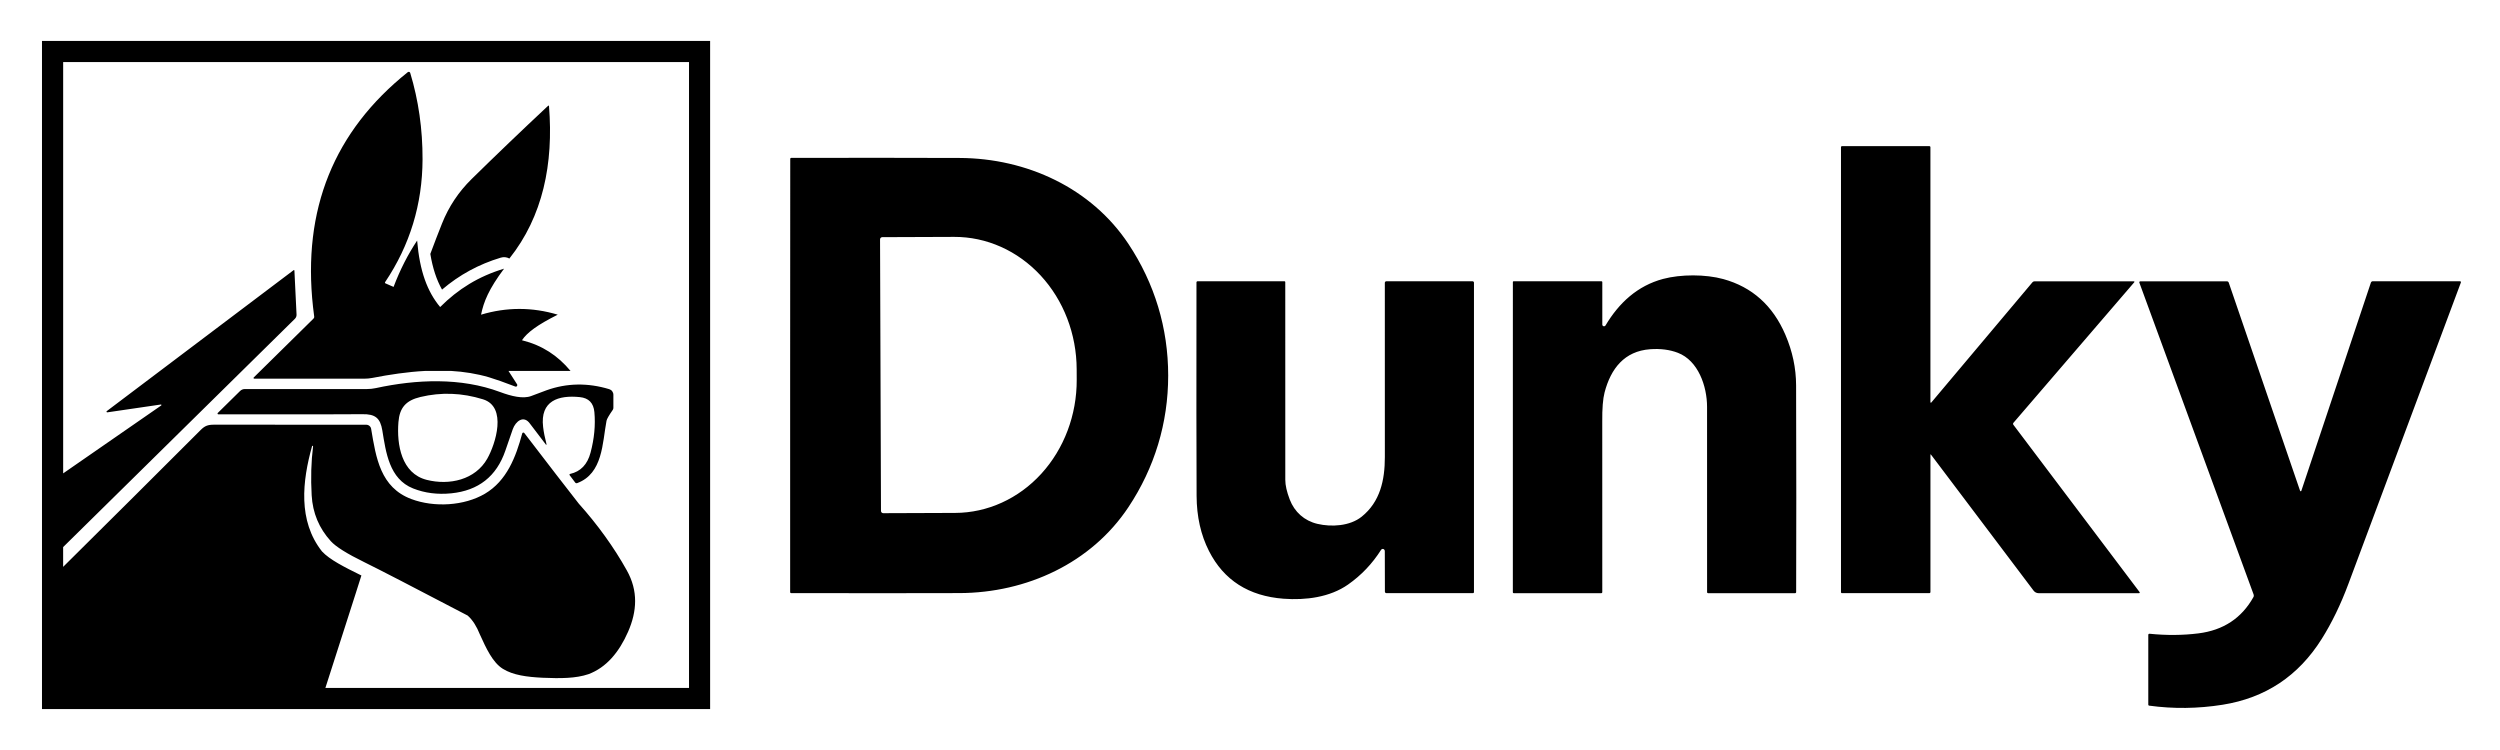
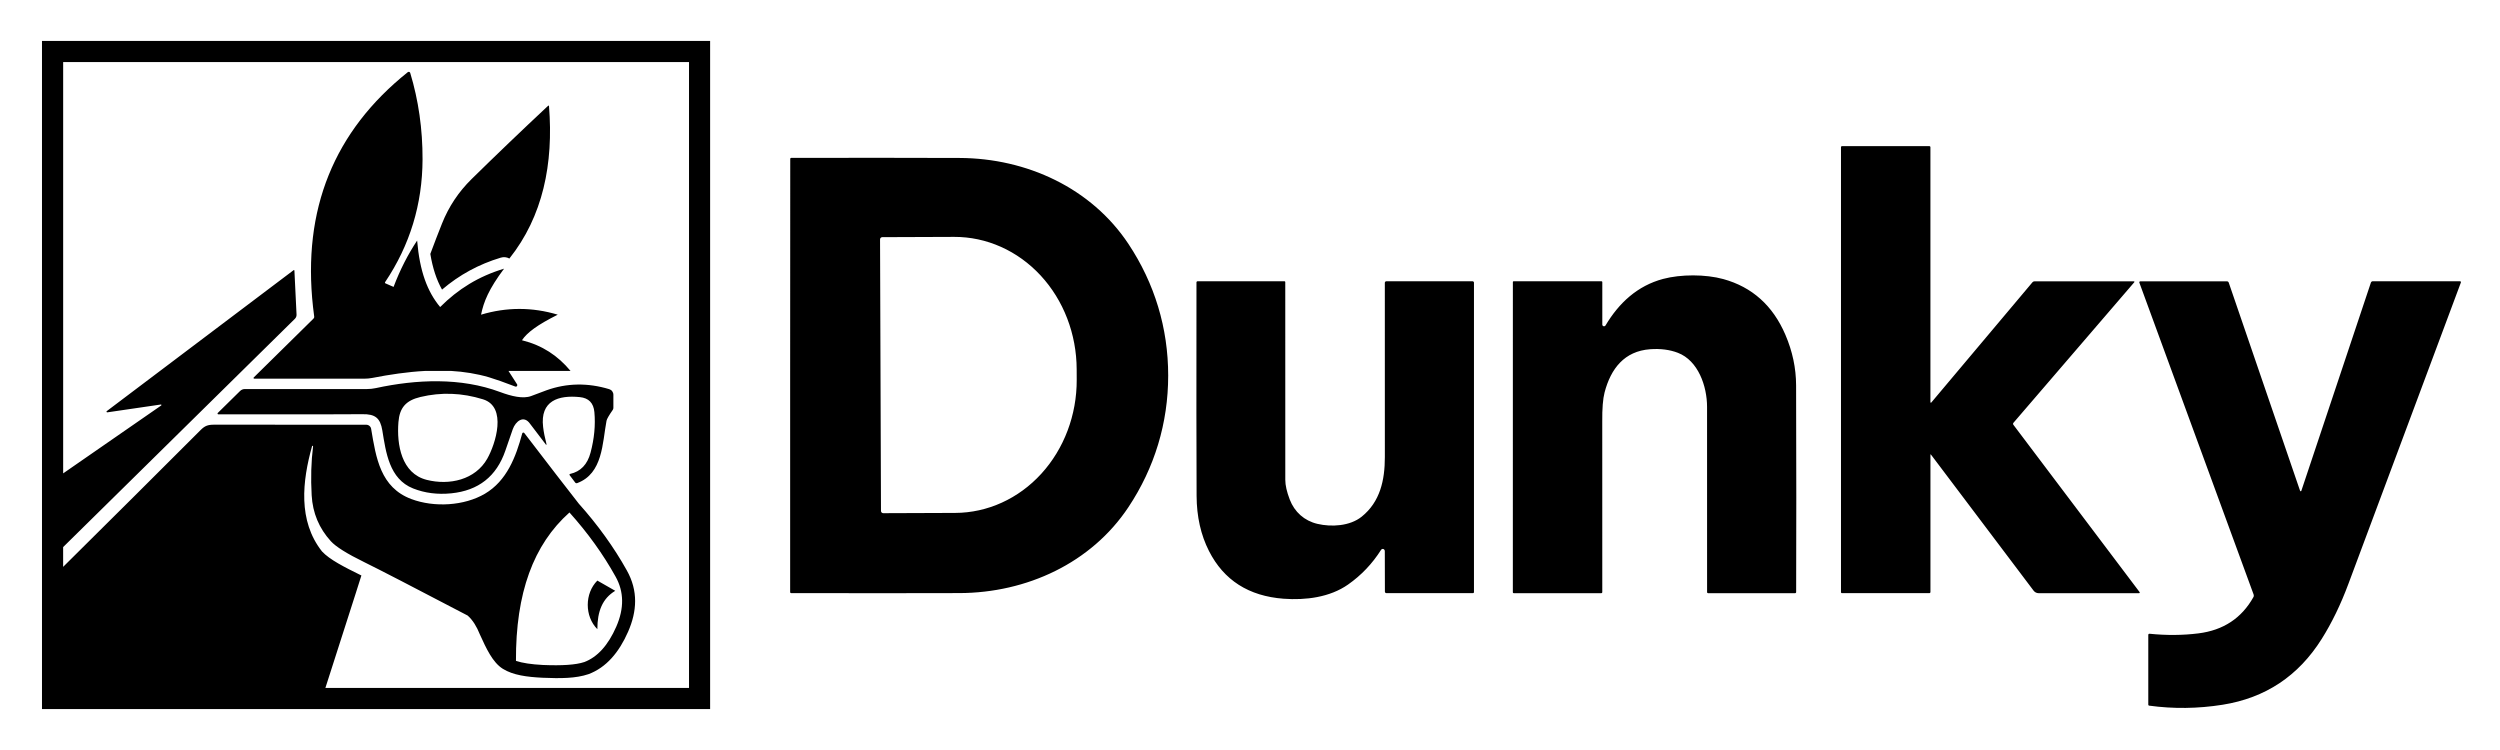
<svg xmlns="http://www.w3.org/2000/svg" viewBox="0 0 1020 306" width="1020" height="306">
-   <path d="m17.13 16.7h272.6v272.6h-272.6zm110.58 165.41c.01-.05 0-.1-.03-.14c-.03-.04-.06-.07-.11-.08c-.05-.01-.09-.01-.14.01c-.04.02-.08.05-.1.1c-3.97 14.22-5.85 30.49 4.06 43c3.13 3.34 8.87 6.26 16.06 9.8l-2.13 6.7v.01l-12.56 39.16h148.36v-255.35h-255.35v167.82l27.62-19.13h0l12.39-8.58c.04-.03.07-.06.08-.11c.01-.04.01-.09-.01-.14c-.02-.04-.05-.08-.09-.11c-.04-.03-.09-.04-.14-.03l-21.83 3.2c-.06.01-.13-.01-.19-.04c-.06-.03-.1-.08-.13-.14c-.03-.06-.03-.12-.01-.18c.02-.06.05-.11.11-.15l76.22-57.5c.03-.02.07-.04.1-.04c.04 0 .08 0 .11.02c.03.02.06.04.08.07c.02.03.03.07.04.11l.87 17.95c.02.32-.04.64-.15.94c-.12.3-.3.57-.53.8l-66.93 65.93l-27.62 27.2v8.07c19.48-19.29 38.16-37.89 56.06-55.79h0c1.74-1.75 2.95-2.22 5.57-2.22c22.75.03 43.43.04 62.03.02c.48 0 .95.17 1.32.48c.37.31.62.74.69 1.22c1.99 11.89 3.79 23.9 16.41 28.63c9.38 3.51 21.61 2.77 30.01-2.18c8.91-5.25 12.65-15.02 15.22-24.61c.03-.09.07-.16.14-.22c.07-.06.15-.1.23-.12c.09-.02.18-.01.26.02c.08.03.15.08.21.16c10.1 13.19 17.52 22.81 22.26 28.85c7.57 8.43 14.35 17.81 19.57 27.2c4.69 8.34 4.17 16.69.52 25.03c-3.65 8.34-8.87 14.6-16.17 17.31c-5.22 1.77-11.47 1.77-18.77 1.46c-6.26-.31-11.99-1.04-16.17-3.65c-4.17-2.61-6.78-8.34-9.39-14.08c-1.25-3.13-2.82-5.74-4.95-7.64c-22.24-11.64-36.3-18.9-42.17-21.78c-7.05-3.45-11.61-6.3-13.66-8.56c-4.8-5.27-7.41-11.51-7.82-18.72c-.4-7.04-.21-13.69.57-19.97zm348.91-28.87c0 19.36-5.55 37.61-16.21 53.66c-15.17 22.86-41.56 34.98-68.92 35.08c-18.27.06-41.19.06-68.74.01c-.1 0-.19-.04-.26-.11c-.07-.07-.11-.16-.11-.26c-.01-15.29-.01-44.77 0-88.42c.01-43.65.03-73.13.04-88.42c0-.1.04-.19.11-.26c.07-.07.16-.11.26-.11c27.55-.04 50.47-.03 68.74.04c27.36.11 53.74 12.25 68.9 35.11c10.65 16.06 16.2 34.31 16.19 53.68zm394.18-38.1l-49.32 57.37c-.09.11-.15.24-.15.39c-.01.14.04.29.12.4l51.51 68.28c.03.04.06.09.06.14c.01.05 0 .1-.03.15c-.02.05-.06.09-.1.11c-.05.03-.1.04-.15.04h-40.97c-.4 0-.8-.09-1.15-.27c-.36-.18-.67-.44-.91-.76l-41.91-55.56c-.01-.02-.03-.03-.05-.03c-.02-.01-.04-.01-.06 0c-.02.01-.04.02-.05.04c-.01.02-.02.04-.02.06v56.05c0 .12-.05.24-.14.33c-.09.09-.2.13-.33.13h-35.63c-.11 0-.21-.04-.28-.12c-.08-.07-.12-.18-.12-.28v-181.57c0-.11.04-.21.12-.29c.08-.08.18-.12.29-.12h35.7c.1 0 .2.04.27.11c.07.07.11.17.11.28v104.08c0 .04.02.08.04.12c.03.03.06.06.1.07c.04.01.08.02.12.01c.04-.01.08-.04.1-.07l41.27-49.06c.11-.13.24-.23.4-.3c.15-.07.32-.1.48-.1h40.48c.04 0 .09.01.13.03c.04.02.07.06.09.1c.02.04.03.09.02.13c-.01.04-.03.08-.05.12zm67.63 85.1c.02.06.05.11.1.14c.05.04.1.05.16.05c.06 0 .12-.02.16-.05c.05-.04.08-.09.1-.14l28.37-84.93c.06-.16.16-.31.3-.41c.14-.1.31-.15.48-.15h35.59c.06 0 .12.01.17.04c.06.03.1.07.14.12c.03.05.05.11.06.17c.01.06 0 .12-.02.18c-19.94 53.35-35.23 94.33-45.88 122.93c-3.13 8.41-6.77 15.92-10.92 22.52c-9.5 15.12-22.98 24.06-40.44 26.83c-10.08 1.6-20.07 1.72-29.97.36c-.09-.01-.18-.06-.24-.13c-.06-.07-.09-.16-.09-.25v-28.51c0-.06.01-.13.04-.18c.03-.06.06-.11.11-.15c.05-.04.1-.07.16-.09c.06-.02.12-.03.19-.02c6.91.7 13.56.65 19.94-.15c10.17-1.27 17.66-6.21 22.46-14.81c.09-.16.14-.33.15-.51c.01-.18-.01-.36-.07-.53l-46.62-127.25c-.02-.06-.03-.13-.02-.19c.01-.07.03-.13.07-.18c.04-.05.09-.1.14-.13c.06-.03.12-.05.19-.05h35.32c.17 0 .33.05.47.15c.14.1.24.24.3.4zm-321.18-85.17c0-.04.01-.08.02-.12c.02-.04.04-.07.07-.1c.03-.03.07-.05.1-.07c.04-.02.08-.02.12-.02h35.87c.08 0 .16.03.22.09c.06.06.09.14.09.23v17.34c0 .15.05.3.14.43c.09.12.22.21.37.25c.15.04.31.03.45-.02c.14-.06.27-.16.35-.29c5.48-9.21 13.03-16.19 23.48-18.99c7.25-1.93 17.29-1.94 24.58.06c11.77 3.25 20.22 10.82 25.33 22.73c2.89 6.73 4.35 13.61 4.37 20.66c.1 33.06.11 61.17.02 84.34c0 .11-.05.22-.13.3c-.08.08-.19.13-.3.13h-35.52c-.1 0-.2-.04-.28-.11c-.07-.07-.11-.17-.11-.28c.01-33.65 0-58.86-.01-75.61c0-8.5-3.63-18.89-11.89-22.07c-3.35-1.29-7.14-1.77-11.37-1.46c-10.44.78-16 7.86-18.56 17.65c-.67 2.57-.99 6.53-.94 11.87c.03 3.39.03 26.6.01 69.63c0 .1-.04.2-.11.27c-.07.07-.17.11-.27.11h-35.76c-.09 0-.18-.04-.25-.1c-.07-.07-.1-.15-.1-.25zm-93.2-.32c.04 0 .09.01.13.03c.04.02.08.04.11.07c.03.03.05.07.07.11c.02.04.03.08.03.13c-.01 22.94-.01 49.83.01 80.68c0 2.21.61 4.89 1.82 8.05c1.94 5.06 5.93 8.66 11.3 9.92c5.68 1.34 13.23.93 18.04-2.93c7.55-6.06 9.46-14.94 9.46-24.3c-.01-31.23-.01-54.94-.01-71.13c0-.16.07-.32.18-.44c.12-.12.27-.18.44-.18h35.18c.15 0 .3.06.4.17c.11.11.17.25.17.4v126.24c0 .12-.05.23-.13.31c-.08.08-.19.13-.31.13h-35.27c-.16 0-.32-.06-.44-.18c-.12-.11-.19-.27-.19-.43c-.02-.65-.03-6.11-.04-16.38q0-.44-.15-.69c-.07-.12-.17-.21-.29-.28c-.12-.07-.25-.1-.39-.1c-.14 0-.27.03-.39.1c-.12.07-.22.16-.29.27c-3.59 5.67-8.09 10.4-13.5 14.19c-7.4 5.18-17.27 6.45-26.29 5.77c-14.24-1.08-24.38-7.56-30.43-19.45c-3.33-6.55-5.02-14.06-5.06-22.53c-.09-16.03-.1-45.06-.05-87.09c0-.12.05-.23.13-.32c.08-.09.19-.13.31-.13zm-164.99-17.09l.38 110.8c0 .12.02.24.07.35c.05.11.11.21.2.3c.09.09.19.15.3.2c.11.04.23.07.35.07l29.35-.11c13.2-.05 25.84-5.79 35.14-15.98c9.3-10.19 14.5-23.98 14.45-38.34l-.02-4.32c-.02-7.11-1.34-14.15-3.86-20.71c-2.52-6.56-6.21-12.52-10.85-17.53c-4.64-5.01-10.14-8.98-16.19-11.68c-6.05-2.7-12.53-4.08-19.07-4.06l-29.35.11c-.24 0-.47.1-.64.27c-.17.17-.26.4-.26.64zm-201.94 17.45c-.03.04-.05.09-.06.14c-.01.05 0 .1.01.15c.01.05.04.1.08.13c.03.04.08.07.13.09c1.12.49 2.22.97 3.3 1.44c2.68-7.11 5.95-13.41 9.61-18.91c1.04 12.52 4.17 20.86 9.39 27.12c7.3-7.3 15.65-12.52 26.08-15.65c-6.26 8.34-8.34 13.56-9.39 18.77q15.65-4.69 31.29 0c-8.34 4.17-12.52 7.3-14.6 10.43c8.34 2.09 14.6 6.26 19.82 12.52h-25.32c1.74 2.75 2.9 4.57 3.5 5.45c.07.11.11.24.1.37c-.01.13-.05.26-.13.36c-.08.1-.19.18-.32.21c-.13.03-.26.03-.38-.02c-4.54-1.74-8.1-3-10.69-3.77c-5.02-1.48-10.22-2.29-15.49-2.6h-10.56c-7.25.38-14.52 1.48-21.57 2.85c-1.06.21-2.14.31-3.21.31h-44.98c-.06 0-.12-.02-.16-.05c-.05-.03-.09-.08-.11-.13c-.02-.05-.03-.11-.02-.17c.01-.06.04-.11.08-.14l24.38-24.01c.11-.11.2-.25.25-.4c.05-.15.07-.31.04-.47c-.17-1.29-.33-2.6-.48-3.91q-6.57-59.62 38.67-95.78c.08-.06.18-.11.28-.13c.1-.02.2-.01.3.02c.1.03.19.09.26.16c.07.07.12.16.15.26c3.39 11.19 5.06 22.94 5.03 35.26c-.06 18.32-5.15 35.01-15.26 50.07zm65.58 66.24c-4.13-5.4-6.25-8.19-6.37-8.36c-2.65-3.86-5.97-1.1-7.12 2.12c-.22.6-1.23 3.51-3.02 8.74c-3.6 10.51-10.97 16.32-22.1 17.43c-5.6.56-10.78-.11-15.53-1.99c-9.77-3.87-11.11-14.78-12.57-23.66c-.82-5.03-2.86-6.75-8.2-6.64c-2.91.06-22.47.09-58.69.07c-.07 0-.13-.02-.19-.05c-.06-.04-.1-.09-.13-.15c-.03-.06-.03-.13-.02-.2c.01-.07.05-.13.09-.17l9.1-8.96c.52-.52 1.22-.8 1.95-.8h49.86c1.19 0 2.38-.13 3.55-.38c16.62-3.6 34.72-4.39 50.74 1.6c4.58 1.71 9.38 2.89 12.7 1.62q4.41-1.69 6.26-2.35q12.39-4.42 25.56-.44c.49.15.92.45 1.22.86c.3.41.47.91.47 1.42v5.36c0 .29-.09.58-.26.82c-1.56 2.25-2.41 3.73-2.54 4.44c-1.71 9.04-1.46 21.54-11.97 25.43c-.14.05-.3.06-.45.02c-.15-.04-.28-.13-.37-.26l-2.26-3c-.03-.04-.06-.1-.06-.15c-.01-.06 0-.11.02-.16c.02-.05.05-.1.09-.13c.04-.04.09-.06.14-.07c4.28-.95 7.06-3.84 8.34-8.67c1.53-5.74 2.05-11.25 1.57-16.54c-.34-3.73-2.32-5.77-5.95-6.13c-8.66-.88-16.25 1.43-14.97 12.19c.24 2.07.71 4.41 1.39 7.03c.02.04.02.08 0 .12c-.01.04-.04.07-.08.09c-.04.02-.08.02-.12.01c-.04-.01-.07-.04-.09-.07zm.96-138.22c.03-.02.06-.04.1-.04c.03-.01.07-.01.1.01c.04.01.07.03.09.06c.02.03.04.06.04.1c1.9 23.58-2.49 45.04-16.16 62.22q-1.7-.9-3.54-.35q-13.37 4.01-23.94 13.03q-3.36-5.94-4.78-14.56c1.63-4.39 3.22-8.51 4.76-12.37c2.75-6.92 6.78-12.96 12.08-18.17c9.94-9.76 20.35-19.74 31.25-29.93zm-24.84 143.98c3.35-5.91 8.22-21.1-1.75-24.19c-8.57-2.66-17.08-2.97-25.53-.95c-5.97 1.42-8.51 4.4-8.98 10.25c-.74 9.15 1.2 20.96 11.56 23.57c9.2 2.32 19.79.02 24.71-8.69z" />
+   <path d="m17.13 16.7h272.6v272.6h-272.6zm110.58 165.41c.01-.05 0-.1-.03-.14c-.03-.04-.06-.07-.11-.08c-.05-.01-.09-.01-.14.01c-.04.02-.08.05-.1.1c-3.97 14.22-5.85 30.49 4.06 43c3.13 3.34 8.87 6.26 16.06 9.8l-2.13 6.7v.01l-12.56 39.16h148.36v-255.35h-255.35v167.82l27.62-19.13h0l12.39-8.58c.04-.03.07-.06.08-.11c.01-.04.01-.09-.01-.14c-.02-.04-.05-.08-.09-.11c-.04-.03-.09-.04-.14-.03l-21.83 3.2c-.06.01-.13-.01-.19-.04c-.06-.03-.1-.08-.13-.14c-.03-.06-.03-.12-.01-.18c.02-.06.05-.11.11-.15l76.22-57.5c.03-.02.07-.04.1-.04c.04 0 .08 0 .11.02c.03.02.06.04.08.07c.02.03.03.07.04.11l.87 17.95c.02.32-.04.64-.15.94c-.12.3-.3.57-.53.8l-66.93 65.93l-27.62 27.2v8.07c19.48-19.29 38.16-37.89 56.06-55.79h0c1.74-1.75 2.95-2.22 5.57-2.22c22.75.03 43.43.04 62.03.02c.48 0 .95.17 1.32.48c.37.31.62.74.69 1.22c1.99 11.89 3.79 23.9 16.41 28.63c9.38 3.51 21.61 2.77 30.01-2.18c8.91-5.25 12.65-15.02 15.22-24.61c.03-.09.07-.16.14-.22c.07-.06.15-.1.23-.12c.09-.02.18-.01.26.02c.08.03.15.08.21.16c10.1 13.19 17.52 22.81 22.26 28.85c7.57 8.43 14.35 17.81 19.57 27.2c4.69 8.34 4.17 16.69.52 25.03c-3.65 8.34-8.87 14.6-16.17 17.31c-5.22 1.77-11.47 1.77-18.77 1.46c-6.26-.31-11.99-1.04-16.17-3.65c-4.17-2.61-6.78-8.34-9.39-14.08c-1.25-3.13-2.82-5.74-4.95-7.64c-22.24-11.64-36.3-18.9-42.17-21.78c-7.05-3.45-11.61-6.3-13.66-8.56c-4.8-5.27-7.41-11.51-7.82-18.72c-.4-7.04-.21-13.69.57-19.97zm348.91-28.87c0 19.36-5.55 37.61-16.21 53.66c-15.17 22.86-41.56 34.98-68.92 35.08c-18.27.06-41.19.06-68.74.01c-.1 0-.19-.04-.26-.11c-.07-.07-.11-.16-.11-.26c-.01-15.29-.01-44.77 0-88.42c.01-43.65.03-73.13.04-88.42c0-.1.04-.19.11-.26c.07-.07.16-.11.26-.11c27.55-.04 50.47-.03 68.74.04c27.36.11 53.74 12.25 68.9 35.11c10.65 16.06 16.2 34.31 16.19 53.68zm394.18-38.1l-49.32 57.37c-.09.11-.15.24-.15.39c-.01.14.04.29.12.4l51.51 68.28c.03.04.06.09.06.14c.01.05 0 .1-.03.15c-.02.05-.06.09-.1.11c-.05.03-.1.04-.15.04h-40.97c-.4 0-.8-.09-1.15-.27c-.36-.18-.67-.44-.91-.76l-41.91-55.56c-.01-.02-.03-.03-.05-.03c-.02-.01-.04-.01-.06 0c-.02.01-.04.02-.05.04c-.01.02-.02.04-.02.06v56.05c0 .12-.05.24-.14.33c-.09.09-.2.13-.33.13h-35.63c-.11 0-.21-.04-.28-.12c-.08-.07-.12-.18-.12-.28v-181.57c0-.11.04-.21.12-.29c.08-.08.18-.12.29-.12h35.7c.1 0 .2.04.27.11c.07.07.11.17.11.28v104.08c0 .04.02.08.04.12c.03.03.06.06.1.07c.04.01.08.02.12.01c.04-.01.08-.04.1-.07l41.27-49.06c.11-.13.24-.23.4-.3c.15-.07.32-.1.48-.1h40.48c.04 0 .09.01.13.03c.04.02.07.06.09.1c.02.04.03.09.02.13c-.01.04-.03.08-.05.12zm67.63 85.1c.02.06.05.11.1.14c.05.04.1.05.16.05c.06 0 .12-.02.16-.05c.05-.04.08-.09.1-.14l28.37-84.93c.06-.16.16-.31.3-.41c.14-.1.31-.15.48-.15h35.59c.06 0 .12.01.17.04c.06.03.1.07.14.12c.03.05.05.11.06.17c.01.06 0 .12-.02.18c-19.94 53.35-35.23 94.33-45.88 122.93c-3.13 8.41-6.77 15.92-10.92 22.52c-9.5 15.12-22.98 24.06-40.44 26.83c-10.08 1.6-20.07 1.72-29.97.36c-.09-.01-.18-.06-.24-.13c-.06-.07-.09-.16-.09-.25v-28.51c0-.06.01-.13.04-.18c.03-.06.06-.11.11-.15c.05-.04.1-.07.16-.09c.06-.02.12-.03.19-.02c6.91.7 13.56.65 19.94-.15c10.17-1.27 17.66-6.21 22.46-14.81c.09-.16.14-.33.15-.51c.01-.18-.01-.36-.07-.53l-46.62-127.25c-.02-.06-.03-.13-.02-.19c.01-.07.03-.13.07-.18c.04-.05.09-.1.14-.13c.06-.03.12-.05.19-.05h35.32c.17 0 .33.05.47.15c.14.1.24.24.3.4zm-321.18-85.17c0-.04.01-.08.02-.12c.02-.04.04-.07.07-.1c.03-.03.07-.05.1-.07c.04-.02.08-.02.12-.02h35.87c.08 0 .16.03.22.09c.06.06.09.14.09.23v17.34c0 .15.05.3.14.43c.09.12.22.21.37.25c.15.04.31.03.45-.02c.14-.06.27-.16.35-.29c5.48-9.21 13.03-16.19 23.48-18.99c7.25-1.93 17.29-1.94 24.58.06c11.77 3.25 20.22 10.82 25.33 22.73c2.89 6.73 4.35 13.61 4.37 20.66c.1 33.06.11 61.17.02 84.34c0 .11-.05.22-.13.3c-.08.08-.19.13-.3.13h-35.52c-.1 0-.2-.04-.28-.11c-.07-.07-.11-.17-.11-.28c.01-33.65 0-58.86-.01-75.61c0-8.5-3.63-18.89-11.89-22.07c-3.35-1.29-7.14-1.77-11.37-1.46c-10.44.78-16 7.86-18.56 17.65c-.67 2.57-.99 6.53-.94 11.87c.03 3.39.03 26.6.01 69.63c0 .1-.04.2-.11.27c-.07.07-.17.11-.27.11h-35.76c-.09 0-.18-.04-.25-.1c-.07-.07-.1-.15-.1-.25zm-93.2-.32c.04 0 .09.01.13.03c.04.02.08.04.11.07c.03.03.05.07.07.11c.02.04.03.08.03.13c-.01 22.94-.01 49.83.01 80.68c0 2.21.61 4.89 1.82 8.05c1.94 5.06 5.93 8.66 11.3 9.92c5.68 1.34 13.23.93 18.04-2.93c7.55-6.06 9.46-14.94 9.46-24.3c-.01-31.23-.01-54.94-.01-71.13c0-.16.07-.32.18-.44c.12-.12.27-.18.44-.18h35.18c.15 0 .3.06.4.17c.11.11.17.25.17.4v126.24c0 .12-.05.23-.13.31c-.08.08-.19.13-.31.13h-35.27c-.16 0-.32-.06-.44-.18c-.12-.11-.19-.27-.19-.43c-.02-.65-.03-6.11-.04-16.38q0-.44-.15-.69c-.07-.12-.17-.21-.29-.28c-.12-.07-.25-.1-.39-.1c-.14 0-.27.03-.39.1c-.12.07-.22.16-.29.27c-3.59 5.67-8.09 10.4-13.5 14.19c-7.4 5.18-17.27 6.45-26.29 5.77c-14.24-1.08-24.38-7.56-30.43-19.45c-3.33-6.55-5.02-14.06-5.06-22.53c-.09-16.03-.1-45.06-.05-87.09c0-.12.05-.23.13-.32c.08-.09.19-.13.31-.13zm-164.99-17.09l.38 110.8c0 .12.02.24.07.35c.05.11.11.21.2.3c.09.09.19.15.3.2c.11.04.23.07.35.07l29.35-.11c13.2-.05 25.84-5.79 35.14-15.98c9.3-10.19 14.5-23.98 14.45-38.34l-.02-4.32c-.02-7.11-1.34-14.15-3.86-20.71c-2.52-6.56-6.21-12.52-10.85-17.53c-4.64-5.01-10.14-8.98-16.19-11.68c-6.05-2.7-12.53-4.08-19.07-4.06l-29.35.11c-.24 0-.47.1-.64.27c-.17.17-.26.4-.26.64zm-201.94 17.45c-.03.04-.05.09-.06.14c-.01.05 0 .1.01.15c.01.05.04.1.08.13c.03.04.08.07.13.09c1.12.49 2.22.97 3.3 1.44c2.68-7.11 5.95-13.41 9.61-18.91c1.04 12.52 4.17 20.86 9.39 27.12c7.3-7.3 15.65-12.52 26.08-15.65c-6.26 8.34-8.34 13.56-9.39 18.77q15.65-4.69 31.29 0c-8.34 4.17-12.52 7.3-14.6 10.43c8.34 2.09 14.6 6.26 19.82 12.52h-25.32c1.74 2.75 2.9 4.57 3.5 5.45c.07.11.11.24.1.37c-.01.13-.05.26-.13.36c-.08.1-.19.18-.32.21c-.13.03-.26.03-.38-.02c-4.54-1.74-8.1-3-10.69-3.77c-5.02-1.48-10.22-2.29-15.49-2.6h-10.56c-7.25.38-14.52 1.48-21.57 2.85c-1.06.21-2.14.31-3.21.31h-44.98c-.06 0-.12-.02-.16-.05c-.05-.03-.09-.08-.11-.13c-.02-.05-.03-.11-.02-.17c.01-.06.04-.11.08-.14l24.38-24.01c.11-.11.2-.25.25-.4c.05-.15.07-.31.04-.47c-.17-1.29-.33-2.6-.48-3.91q-6.57-59.62 38.67-95.78c.08-.06.18-.11.28-.13c.1-.02.2-.01.3.02c.1.03.19.09.26.16c.07.07.12.16.15.26c3.39 11.19 5.06 22.94 5.03 35.26c-.06 18.32-5.15 35.01-15.26 50.07zm65.58 66.24c-4.13-5.4-6.25-8.19-6.37-8.36c-2.65-3.86-5.97-1.1-7.12 2.12c-.22.6-1.23 3.51-3.02 8.74c-3.6 10.51-10.97 16.32-22.1 17.43c-5.6.56-10.78-.11-15.53-1.99c-9.77-3.87-11.11-14.78-12.57-23.66c-.82-5.03-2.86-6.75-8.2-6.64c-2.91.06-22.47.09-58.69.07c-.07 0-.13-.02-.19-.05c-.06-.04-.1-.09-.13-.15c-.03-.06-.03-.13-.02-.2c.01-.07.05-.13.09-.17l9.1-8.96c.52-.52 1.22-.8 1.95-.8h49.86c1.19 0 2.38-.13 3.55-.38c16.62-3.6 34.72-4.39 50.74 1.6c4.58 1.71 9.38 2.89 12.7 1.62q4.41-1.69 6.26-2.35q12.39-4.42 25.56-.44c.49.15.92.45 1.22.86c.3.41.47.91.47 1.42v5.36c0 .29-.09.58-.26.82c-1.56 2.25-2.41 3.73-2.54 4.44c-1.71 9.04-1.46 21.54-11.97 25.43c-.14.05-.3.06-.45.02c-.15-.04-.28-.13-.37-.26l-2.26-3c-.03-.04-.06-.1-.06-.15c-.01-.06 0-.11.02-.16c.02-.05.05-.1.09-.13c.04-.04.09-.06.14-.07c4.28-.95 7.06-3.84 8.34-8.67c1.53-5.74 2.05-11.25 1.57-16.54c-.34-3.73-2.32-5.77-5.95-6.13c-8.66-.88-16.25 1.43-14.97 12.19c.24 2.07.71 4.41 1.39 7.03c.02.04.02.08 0 .12c-.01.04-.04.07-.08.09c-.04.02-.08.02-.12.01c-.04-.01-.07-.04-.09-.07zm15.62 88.79v.01q8.14-3.06 13.13-14.49q4.89-11.18-.3-20.41q-7.58-13.65-18.81-26.16c-14.69 13.1-21.96 32.79-21.83 60.55q3.95 1.31 11 1.67q11.8.5 16.8-1.17zm-14.66-227.01c.03-.02.06-.04.1-.04c.03-.01.07-.01.1.01c.04.01.07.03.09.06c.02.03.04.06.04.1c1.9 23.58-2.49 45.04-16.16 62.22q-1.7-.9-3.54-.35q-13.37 4.01-23.94 13.03q-3.36-5.94-4.78-14.56c1.63-4.39 3.22-8.51 4.76-12.37c2.75-6.92 6.78-12.96 12.08-18.17c9.94-9.76 20.35-19.74 31.25-29.93zm-24.84 143.98c3.35-5.91 8.22-21.1-1.75-24.19c-8.57-2.66-17.08-2.97-25.53-.95c-5.97 1.42-8.51 4.4-8.98 10.25c-.74 9.15 1.2 20.96 11.56 23.57c9.2 2.32 19.79.02 24.71-8.69zm44.9 49.77l7.3 4.17c-5.22 3.13-7.3 8.34-7.3 15.65c-5.22-5.22-5.22-14.6 0-19.82z" />
</svg>
